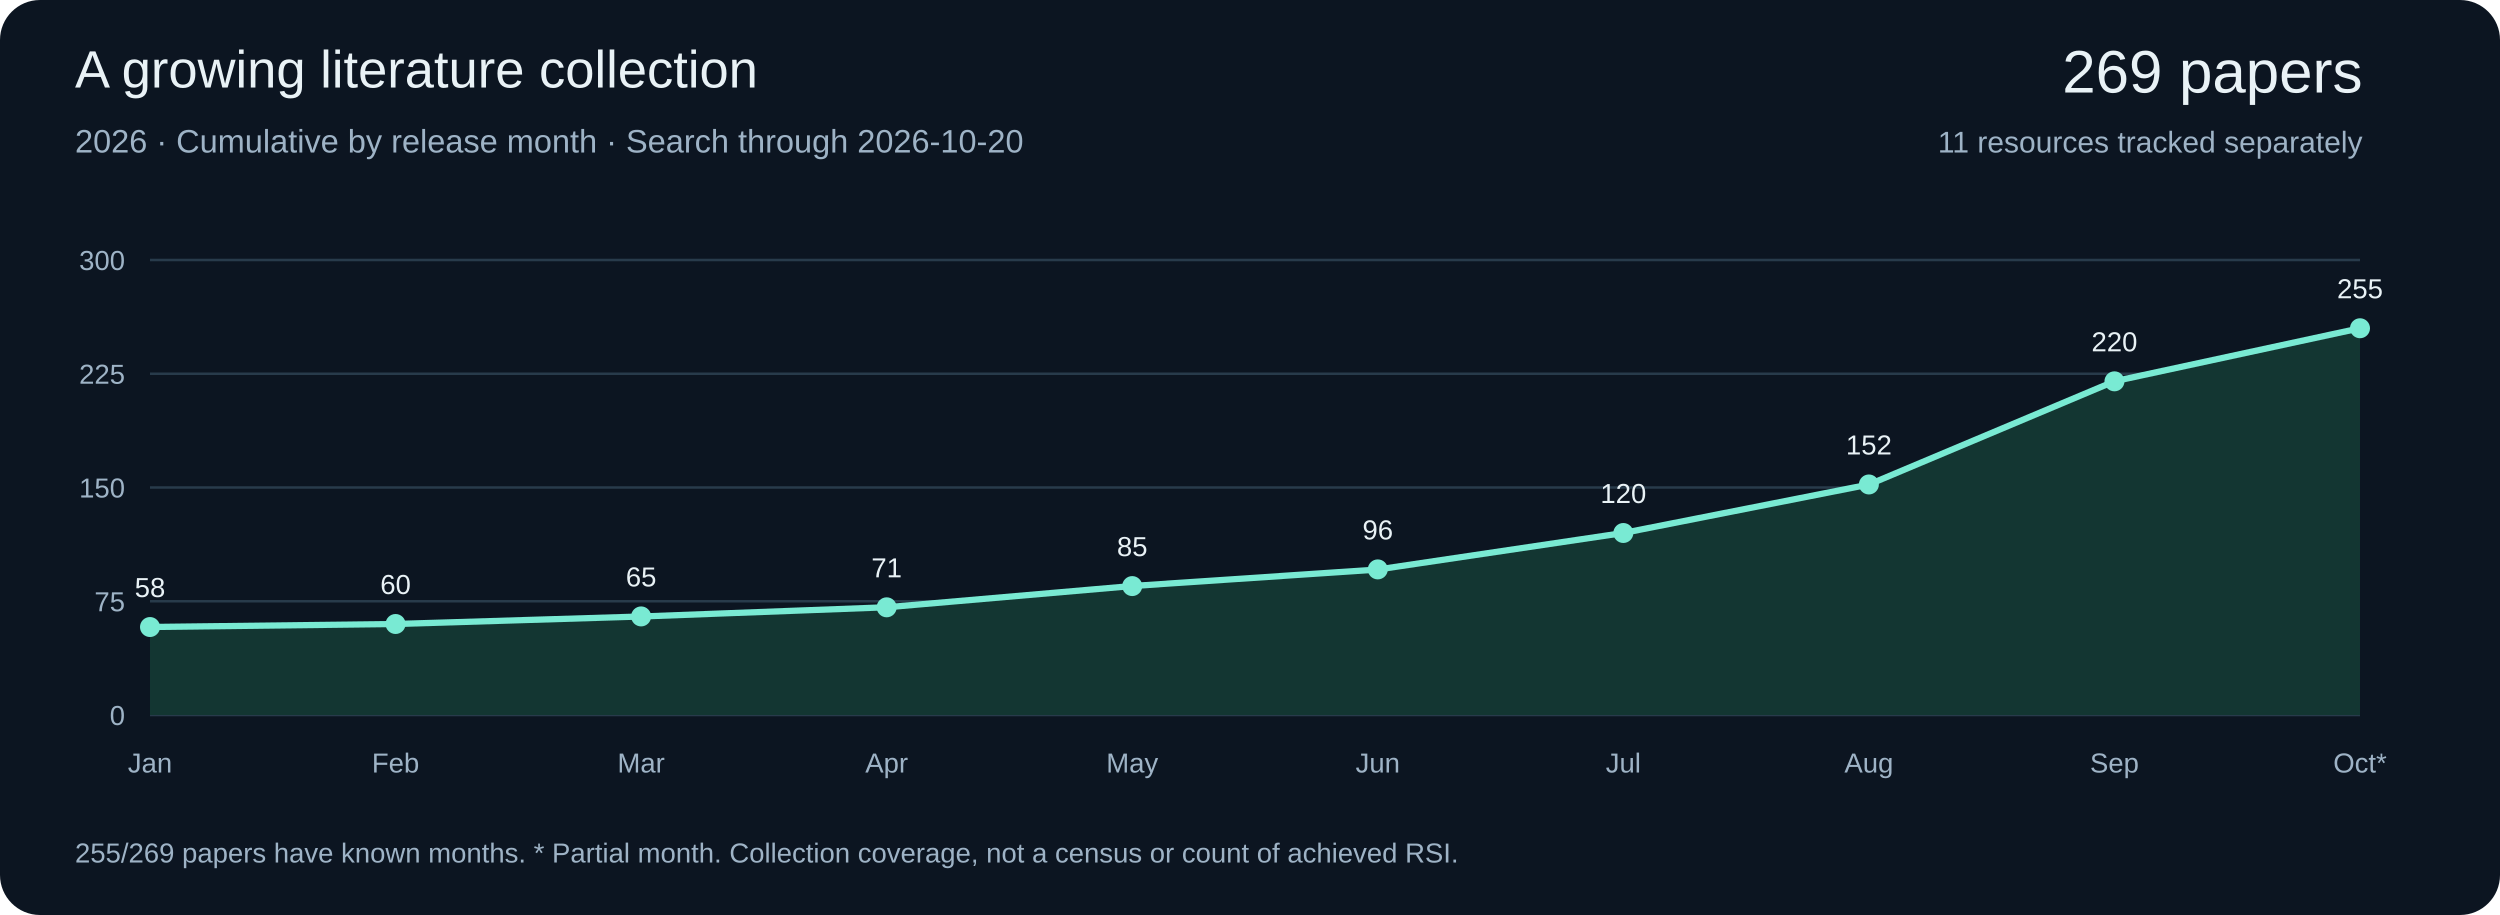
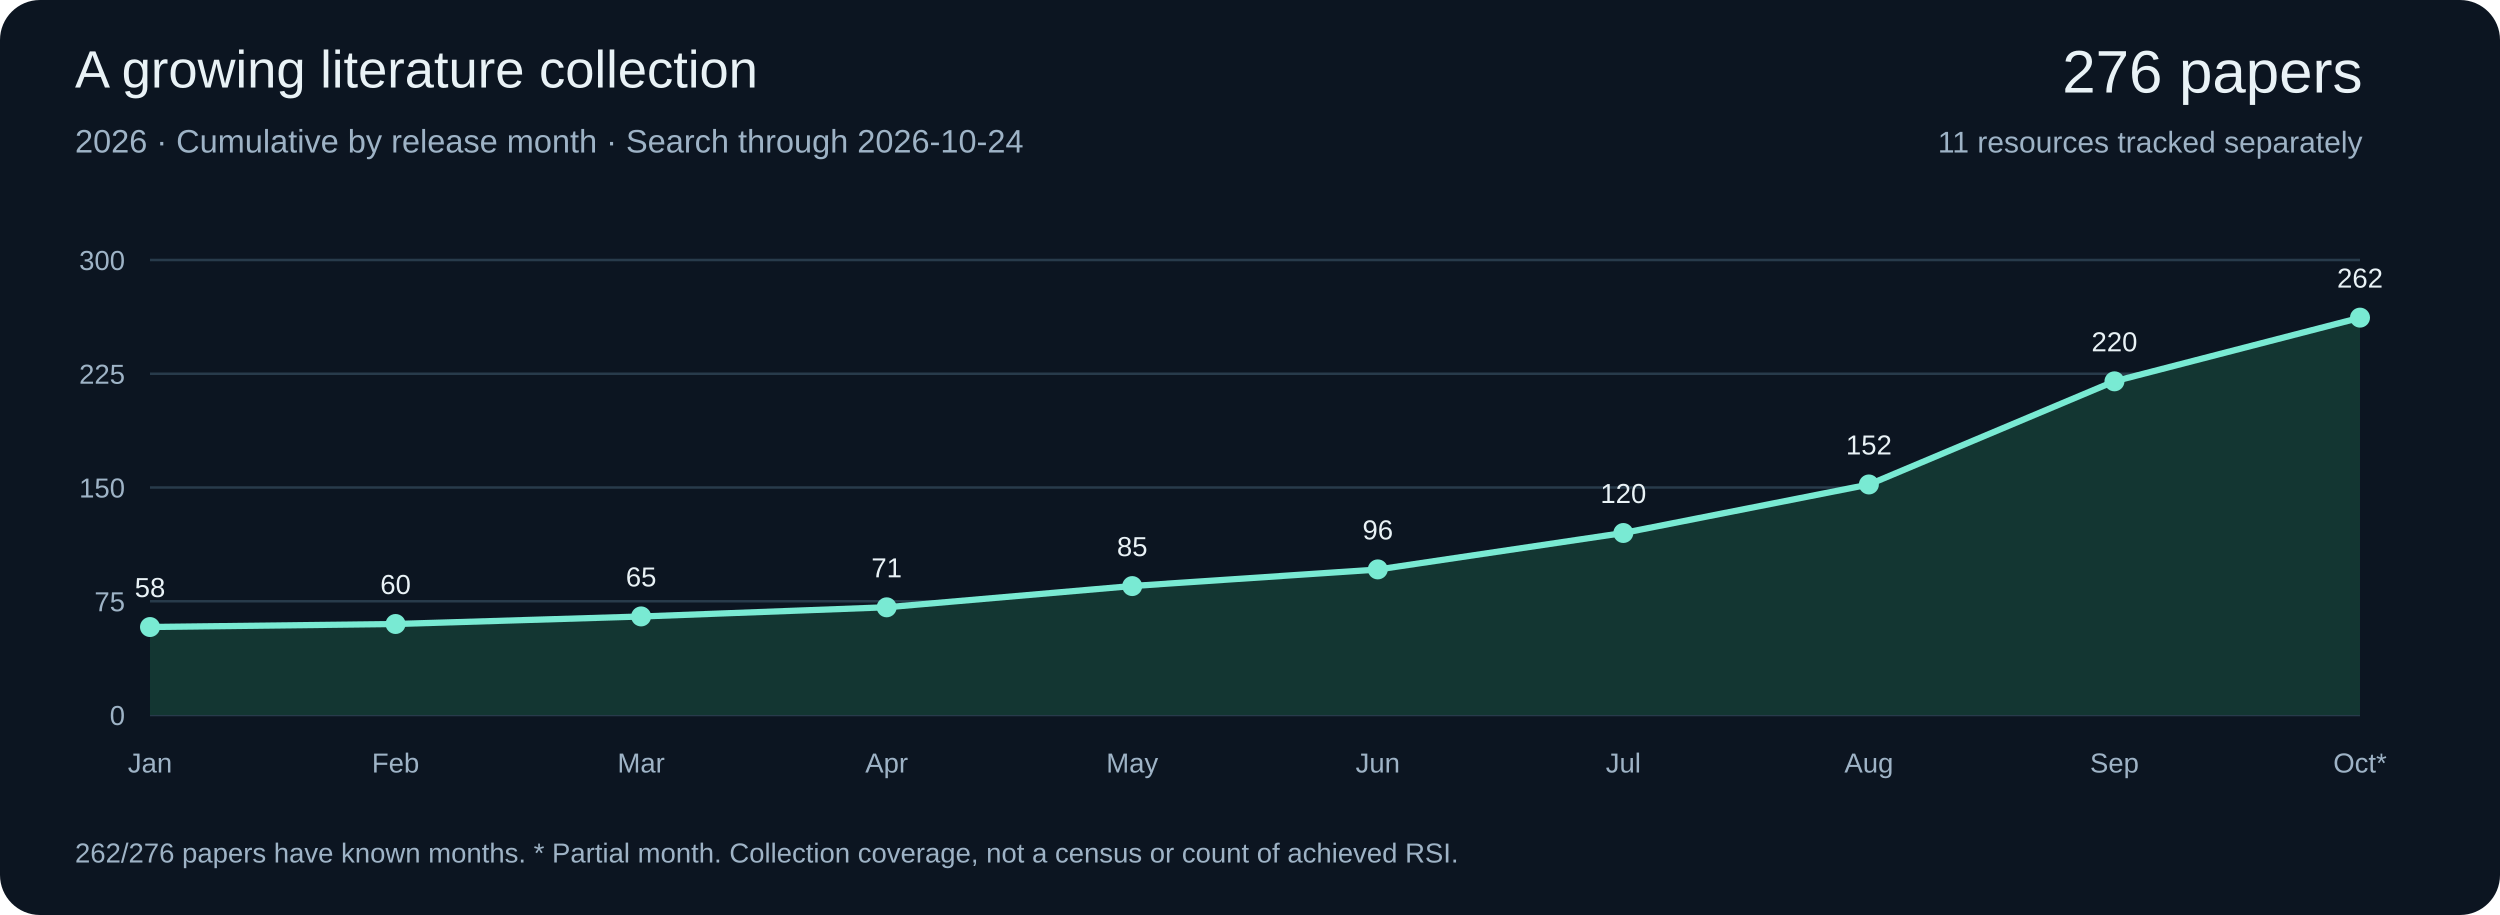
<svg xmlns="http://www.w3.org/2000/svg" width="1000" height="366" viewBox="0 0 1000 366" role="img" aria-labelledby="title desc">
  <rect width="1000" height="366" rx="16" fill="#0c1521" />
  <g font-family="Arial,sans-serif" fill="#e9f2f6">
    <text x="30" y="35" font-size="21">A growing literature collection</text>
-     <text x="30" y="61" font-size="13" fill="#9eb3c6">2026 · Cumulative by release month · Search through 2026-10-20</text>
-     <text x="945" y="37" text-anchor="end" font-size="24">269 papers</text>
+     <text x="30" y="61" font-size="13" fill="#9eb3c6">2026 · Cumulative by release month · Search through 2026-10-24</text>
+     <text x="945" y="37" text-anchor="end" font-size="24">276 papers</text>
    <text x="945" y="61" text-anchor="end" font-size="12" fill="#9eb3c6">11 resources tracked separately</text>
    <path d="M60 286.0h884" stroke="#283b4b" />
    <text x="50" y="290.0" text-anchor="end" font-size="11" fill="#9eb3c6">0</text>
    <path d="M60 240.5h884" stroke="#283b4b" />
    <text x="50" y="244.5" text-anchor="end" font-size="11" fill="#9eb3c6">75</text>
    <path d="M60 195.0h884" stroke="#283b4b" />
    <text x="50" y="199.0" text-anchor="end" font-size="11" fill="#9eb3c6">150</text>
    <path d="M60 149.5h884" stroke="#283b4b" />
    <text x="50" y="153.5" text-anchor="end" font-size="11" fill="#9eb3c6">225</text>
    <path d="M60 104.0h884" stroke="#283b4b" />
    <text x="50" y="108.0" text-anchor="end" font-size="11" fill="#9eb3c6">300</text>
-     <polygon points="60,286 60.0,250.8 158.2,249.6 256.4,246.6 354.7,242.9 452.9,234.4 551.1,227.8 649.3,213.2 747.6,193.8 845.8,152.5 944.0,131.3 944,286" fill="#133632" />
-     <polyline points="60.0,250.8 158.2,249.6 256.4,246.6 354.7,242.9 452.9,234.4 551.1,227.8 649.3,213.2 747.6,193.8 845.8,152.5 944.0,131.3" fill="none" stroke="#79ead3" stroke-width="2.5" />
+     <polygon points="60,286 60.0,250.8 158.2,249.6 256.4,246.6 354.7,242.9 452.9,234.4 551.1,227.8 649.3,213.2 747.6,193.8 845.8,152.5 944.0,127.1 944,286" fill="#133632" />
+     <polyline points="60.0,250.8 158.2,249.6 256.4,246.6 354.7,242.9 452.9,234.4 551.1,227.8 649.3,213.2 747.6,193.8 845.8,152.5 944.0,127.1" fill="none" stroke="#79ead3" stroke-width="2.5" />
    <circle cx="60.0" cy="250.813" r="4" fill="#79ead3" />
    <text x="60.0" y="238.813" text-anchor="middle" font-size="11">58</text>
    <text x="60.0" y="309" text-anchor="middle" font-size="11" fill="#9eb3c6">Jan</text>
    <circle cx="158.222" cy="249.6" r="4" fill="#79ead3" />
    <text x="158.222" y="237.6" text-anchor="middle" font-size="11">60</text>
    <text x="158.222" y="309" text-anchor="middle" font-size="11" fill="#9eb3c6">Feb</text>
    <circle cx="256.444" cy="246.567" r="4" fill="#79ead3" />
    <text x="256.444" y="234.567" text-anchor="middle" font-size="11">65</text>
    <text x="256.444" y="309" text-anchor="middle" font-size="11" fill="#9eb3c6">Mar</text>
    <circle cx="354.667" cy="242.927" r="4" fill="#79ead3" />
    <text x="354.667" y="230.927" text-anchor="middle" font-size="11">71</text>
    <text x="354.667" y="309" text-anchor="middle" font-size="11" fill="#9eb3c6">Apr</text>
    <circle cx="452.889" cy="234.433" r="4" fill="#79ead3" />
    <text x="452.889" y="222.433" text-anchor="middle" font-size="11">85</text>
    <text x="452.889" y="309" text-anchor="middle" font-size="11" fill="#9eb3c6">May</text>
    <circle cx="551.111" cy="227.76" r="4" fill="#79ead3" />
    <text x="551.111" y="215.76" text-anchor="middle" font-size="11">96</text>
    <text x="551.111" y="309" text-anchor="middle" font-size="11" fill="#9eb3c6">Jun</text>
    <circle cx="649.333" cy="213.2" r="4" fill="#79ead3" />
    <text x="649.333" y="201.2" text-anchor="middle" font-size="11">120</text>
    <text x="649.333" y="309" text-anchor="middle" font-size="11" fill="#9eb3c6">Jul</text>
    <circle cx="747.556" cy="193.787" r="4" fill="#79ead3" />
    <text x="747.556" y="181.787" text-anchor="middle" font-size="11">152</text>
    <text x="747.556" y="309" text-anchor="middle" font-size="11" fill="#9eb3c6">Aug</text>
    <circle cx="845.778" cy="152.533" r="4" fill="#79ead3" />
    <text x="845.778" y="140.533" text-anchor="middle" font-size="11">220</text>
    <text x="845.778" y="309" text-anchor="middle" font-size="11" fill="#9eb3c6">Sep</text>
-     <circle cx="944.0" cy="131.3" r="4" fill="#79ead3" />
-     <text x="944.0" y="119.3" text-anchor="middle" font-size="11">255</text>
+     <circle cx="944.0" cy="127.053" r="4" fill="#79ead3" />
+     <text x="944.0" y="115.053" text-anchor="middle" font-size="11">262</text>
    <text x="944.0" y="309" text-anchor="middle" font-size="11" fill="#9eb3c6">Oct*</text>
-     <text x="30" y="345" font-size="11" fill="#9eb3c6">255/269 papers have known months. * Partial month. Collection coverage, not a census or count of achieved RSI.</text>
+     <text x="30" y="345" font-size="11" fill="#9eb3c6">262/276 papers have known months. * Partial month. Collection coverage, not a census or count of achieved RSI.</text>
  </g>
</svg>
